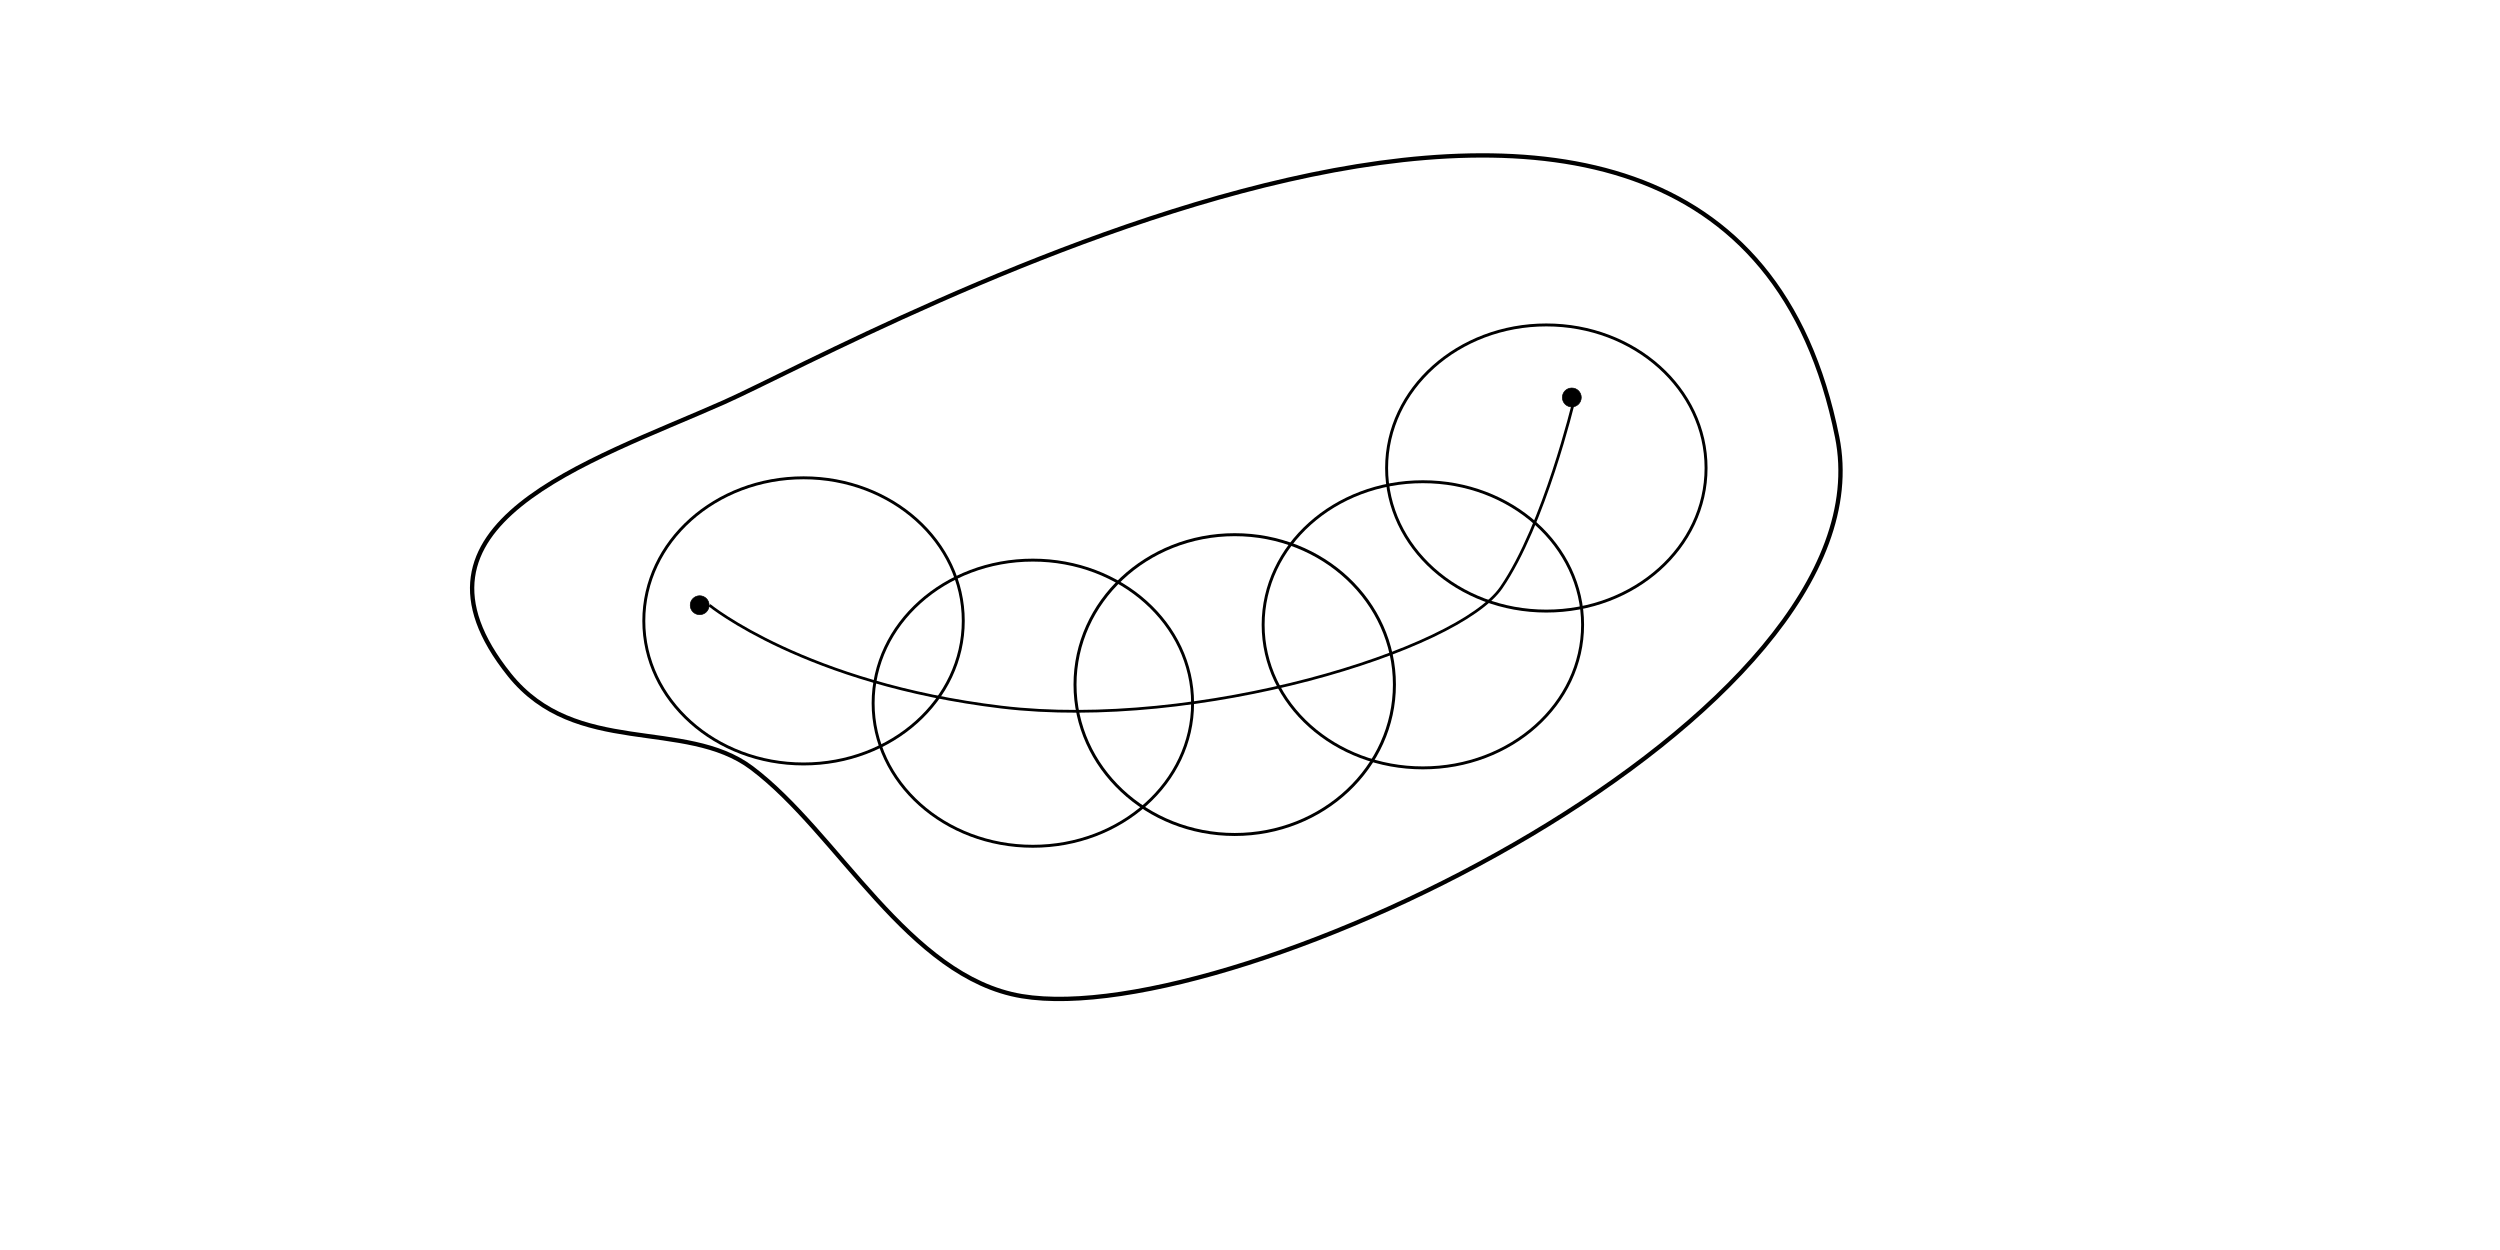
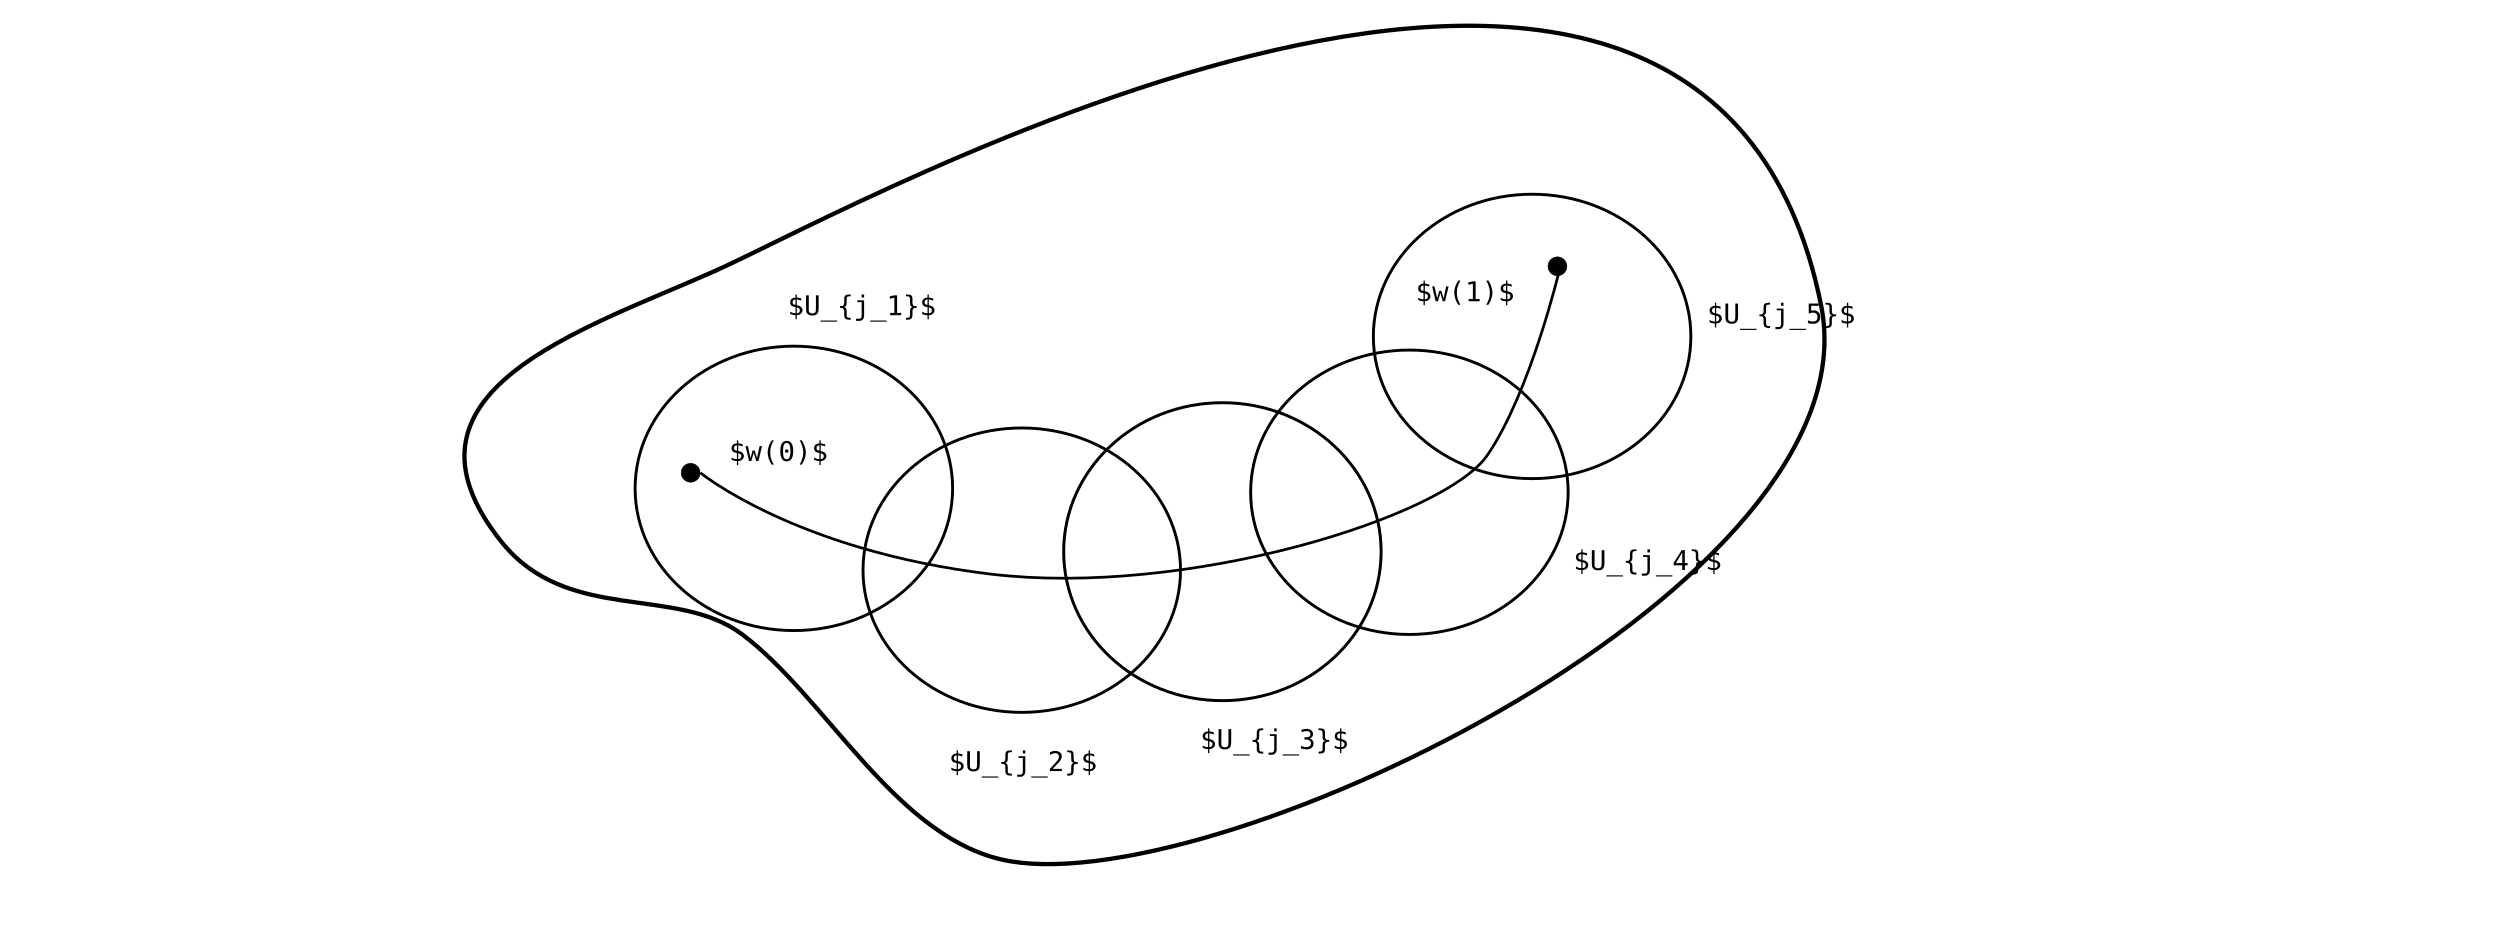
- <svg xmlns="http://www.w3.org/2000/svg" width="240mm" height="120mm" viewBox="0 0 240 120" version="1.1" id="svg8">
+ <svg xmlns="http://www.w3.org/2000/svg" width="241.476mm" height="89.81mm" viewBox="0 0 241.476 89.81" version="1.1" id="svg8">
  <defs id="defs2" />
-   <g id="layer1" transform="translate(0,-177)">
+   <g id="layer1" transform="translate(-0.4609402,-189.4333)">
    <path style="color:#000000;clip-rule:nonzero;display:inline;overflow:visible;visibility:visible;opacity:1;isolation:auto;mix-blend-mode:normal;color-interpolation:sRGB;color-interpolation-filters:linearRGB;solid-color:#000000;solid-opacity:1;vector-effect:none;fill:none;fill-opacity:1;fill-rule:nonzero;stroke:#000000;stroke-width:0.416;stroke-linecap:round;stroke-linejoin:round;stroke-miterlimit:4;stroke-dasharray:none;stroke-dashoffset:0;stroke-opacity:1;marker-start:none;marker-end:none;color-rendering:auto;image-rendering:auto;shape-rendering:auto;text-rendering:auto;enable-background:accumulate" d="m 176.368,218.96 c 5.352,26.761 -57.624,57.113 -78.271,53.672 -10.908,-1.818 -17.65,-15.697 -25.941,-21.916 -6.408,-4.806 -16.889,-0.985 -23.258,-8.945 -11.58,-14.476 7.567,-20.374 20.599,-26.153 13.032,-5.779 95.745,-52.288 106.871,3.343 z" id="path24" />
    <ellipse style="opacity:1;vector-effect:none;fill:#000000;fill-opacity:1;stroke:#000000;stroke-width:0.061;stroke-linecap:round;stroke-linejoin:round;stroke-miterlimit:4;stroke-dasharray:none;stroke-dashoffset:0;stroke-opacity:1;marker-start:none;marker-end:none" id="path45" cx="67.169" cy="235.1" rx="0.908" ry="0.908" />
    <ellipse style="opacity:1;vector-effect:none;fill:#000000;fill-opacity:1;stroke:#000000;stroke-width:0.061;stroke-linecap:round;stroke-linejoin:round;stroke-miterlimit:4;stroke-dasharray:none;stroke-dashoffset:0;stroke-opacity:1;marker-start:none;marker-end:none" id="path45-3" cx="150.894" cy="215.156" rx="0.908" ry="0.908" />
    <path style="fill:none;stroke:#000000;stroke-width:0.265px;stroke-linecap:butt;stroke-linejoin:miter;stroke-opacity:1" d="m 68.109,235.1 c 0,0 9.219,7.526 28.034,9.784 18.815,2.258 43.838,-5.456 47.978,-11.477 4.139,-6.021 6.961,-17.874 6.961,-17.874" id="path26" />
    <ellipse style="opacity:1;vector-effect:none;fill:none;fill-opacity:1;stroke:#000000;stroke-width:0.287;stroke-linecap:round;stroke-linejoin:round;stroke-miterlimit:4;stroke-dasharray:none;stroke-dashoffset:0;stroke-opacity:1;marker-start:none;marker-end:none" id="path3833" cx="118.533" cy="242.72" rx="15.331" ry="14.39" />
    <ellipse style="opacity:1;vector-effect:none;fill:none;fill-opacity:1;stroke:#000000;stroke-width:0.281;stroke-linecap:round;stroke-linejoin:round;stroke-miterlimit:4;stroke-dasharray:none;stroke-dashoffset:0;stroke-opacity:1;marker-start:none;marker-end:none" id="path3833-6" cx="136.595" cy="236.981" rx="15.334" ry="13.735" />
    <ellipse style="opacity:1;vector-effect:none;fill:none;fill-opacity:1;stroke:#000000;stroke-width:0.281;stroke-linecap:round;stroke-linejoin:round;stroke-miterlimit:4;stroke-dasharray:none;stroke-dashoffset:0;stroke-opacity:1;marker-start:none;marker-end:none" id="path3833-7" cx="148.448" cy="221.929" rx="15.334" ry="13.735" />
    <ellipse style="opacity:1;vector-effect:none;fill:none;fill-opacity:1;stroke:#000000;stroke-width:0.281;stroke-linecap:round;stroke-linejoin:round;stroke-miterlimit:4;stroke-dasharray:none;stroke-dashoffset:0;stroke-opacity:1;marker-start:none;marker-end:none" id="path3833-5" cx="99.154" cy="244.507" rx="15.334" ry="13.735" />
    <ellipse style="opacity:1;vector-effect:none;fill:none;fill-opacity:1;stroke:#000000;stroke-width:0.281;stroke-linecap:round;stroke-linejoin:round;stroke-miterlimit:4;stroke-dasharray:none;stroke-dashoffset:0;stroke-opacity:1;marker-start:none;marker-end:none" id="path3833-3" cx="77.14" cy="236.605" rx="15.334" ry="13.735" />
+     <text id="text19" xml:space="preserve" style="font-size:2.646px;font-family:monospace;-inkscape-font-specification:'monospace, Normal';fill:#000000;fill-opacity:1;stroke:none;stroke-width:0.265" y="233.964" x="70.876">
+       <tspan id="tspan17" x="70.876" y="233.964" style="stroke-width:0.265">$w(0)$</tspan>
+     </text>
+     <text id="text33" xml:space="preserve" style="font-size:2.646px;font-family:monospace;-inkscape-font-specification:'monospace, Normal';fill:#000000;fill-opacity:1;stroke:none;stroke-width:0.265" y="218.531" x="137.197">
+       <tspan id="tspan31" x="137.197" y="218.531" style="stroke-width:0.265">$w(1)$</tspan>
+     </text>
+     <text id="text47" xml:space="preserve" style="font-size:2.646px;font-family:monospace;-inkscape-font-specification:'monospace, Normal';fill:#000000;fill-opacity:1;stroke:none;stroke-width:0.265" y="219.877" x="76.536">
+       <tspan id="tspan45" x="76.536" y="219.877" style="stroke-width:0.265">$U_{j_1}$</tspan>
+     </text>
+     <text id="text61" xml:space="preserve" style="font-size:2.646px;font-family:monospace;-inkscape-font-specification:'monospace, Normal';fill:#000000;fill-opacity:1;stroke:none;stroke-width:0.265" y="263.914" x="92.101">
+       <tspan id="tspan59" x="92.101" y="263.914" style="stroke-width:0.265">$U_{j_2}$</tspan>
+     </text>
+     <text id="text75" xml:space="preserve" style="font-size:2.646px;font-family:monospace;-inkscape-font-specification:'monospace, Normal';fill:#000000;fill-opacity:1;stroke:none;stroke-width:0.265" y="261.785" x="116.381">
+       <tspan id="tspan73" x="116.381" y="261.785" style="stroke-width:0.265">$U_{j_3}$</tspan>
+     </text>
+     <text id="text89" xml:space="preserve" style="font-size:2.646px;font-family:monospace;-inkscape-font-specification:'monospace, Normal';fill:#000000;fill-opacity:1;stroke:none;stroke-width:0.265" y="244.49" x="152.435">
+       <tspan id="tspan87" x="152.435" y="244.49" style="stroke-width:0.265">$U_{j_4}$</tspan>
+     </text>
+     <text id="text103" xml:space="preserve" style="font-size:2.646px;font-family:monospace;-inkscape-font-specification:'monospace, Normal';fill:#000000;fill-opacity:1;stroke:none;stroke-width:0.265" y="220.676" x="165.34">
+       <tspan id="tspan101" x="165.34" y="220.676" style="stroke-width:0.265">$U_{j_5}$</tspan>
+     </text>
  </g>
</svg>
